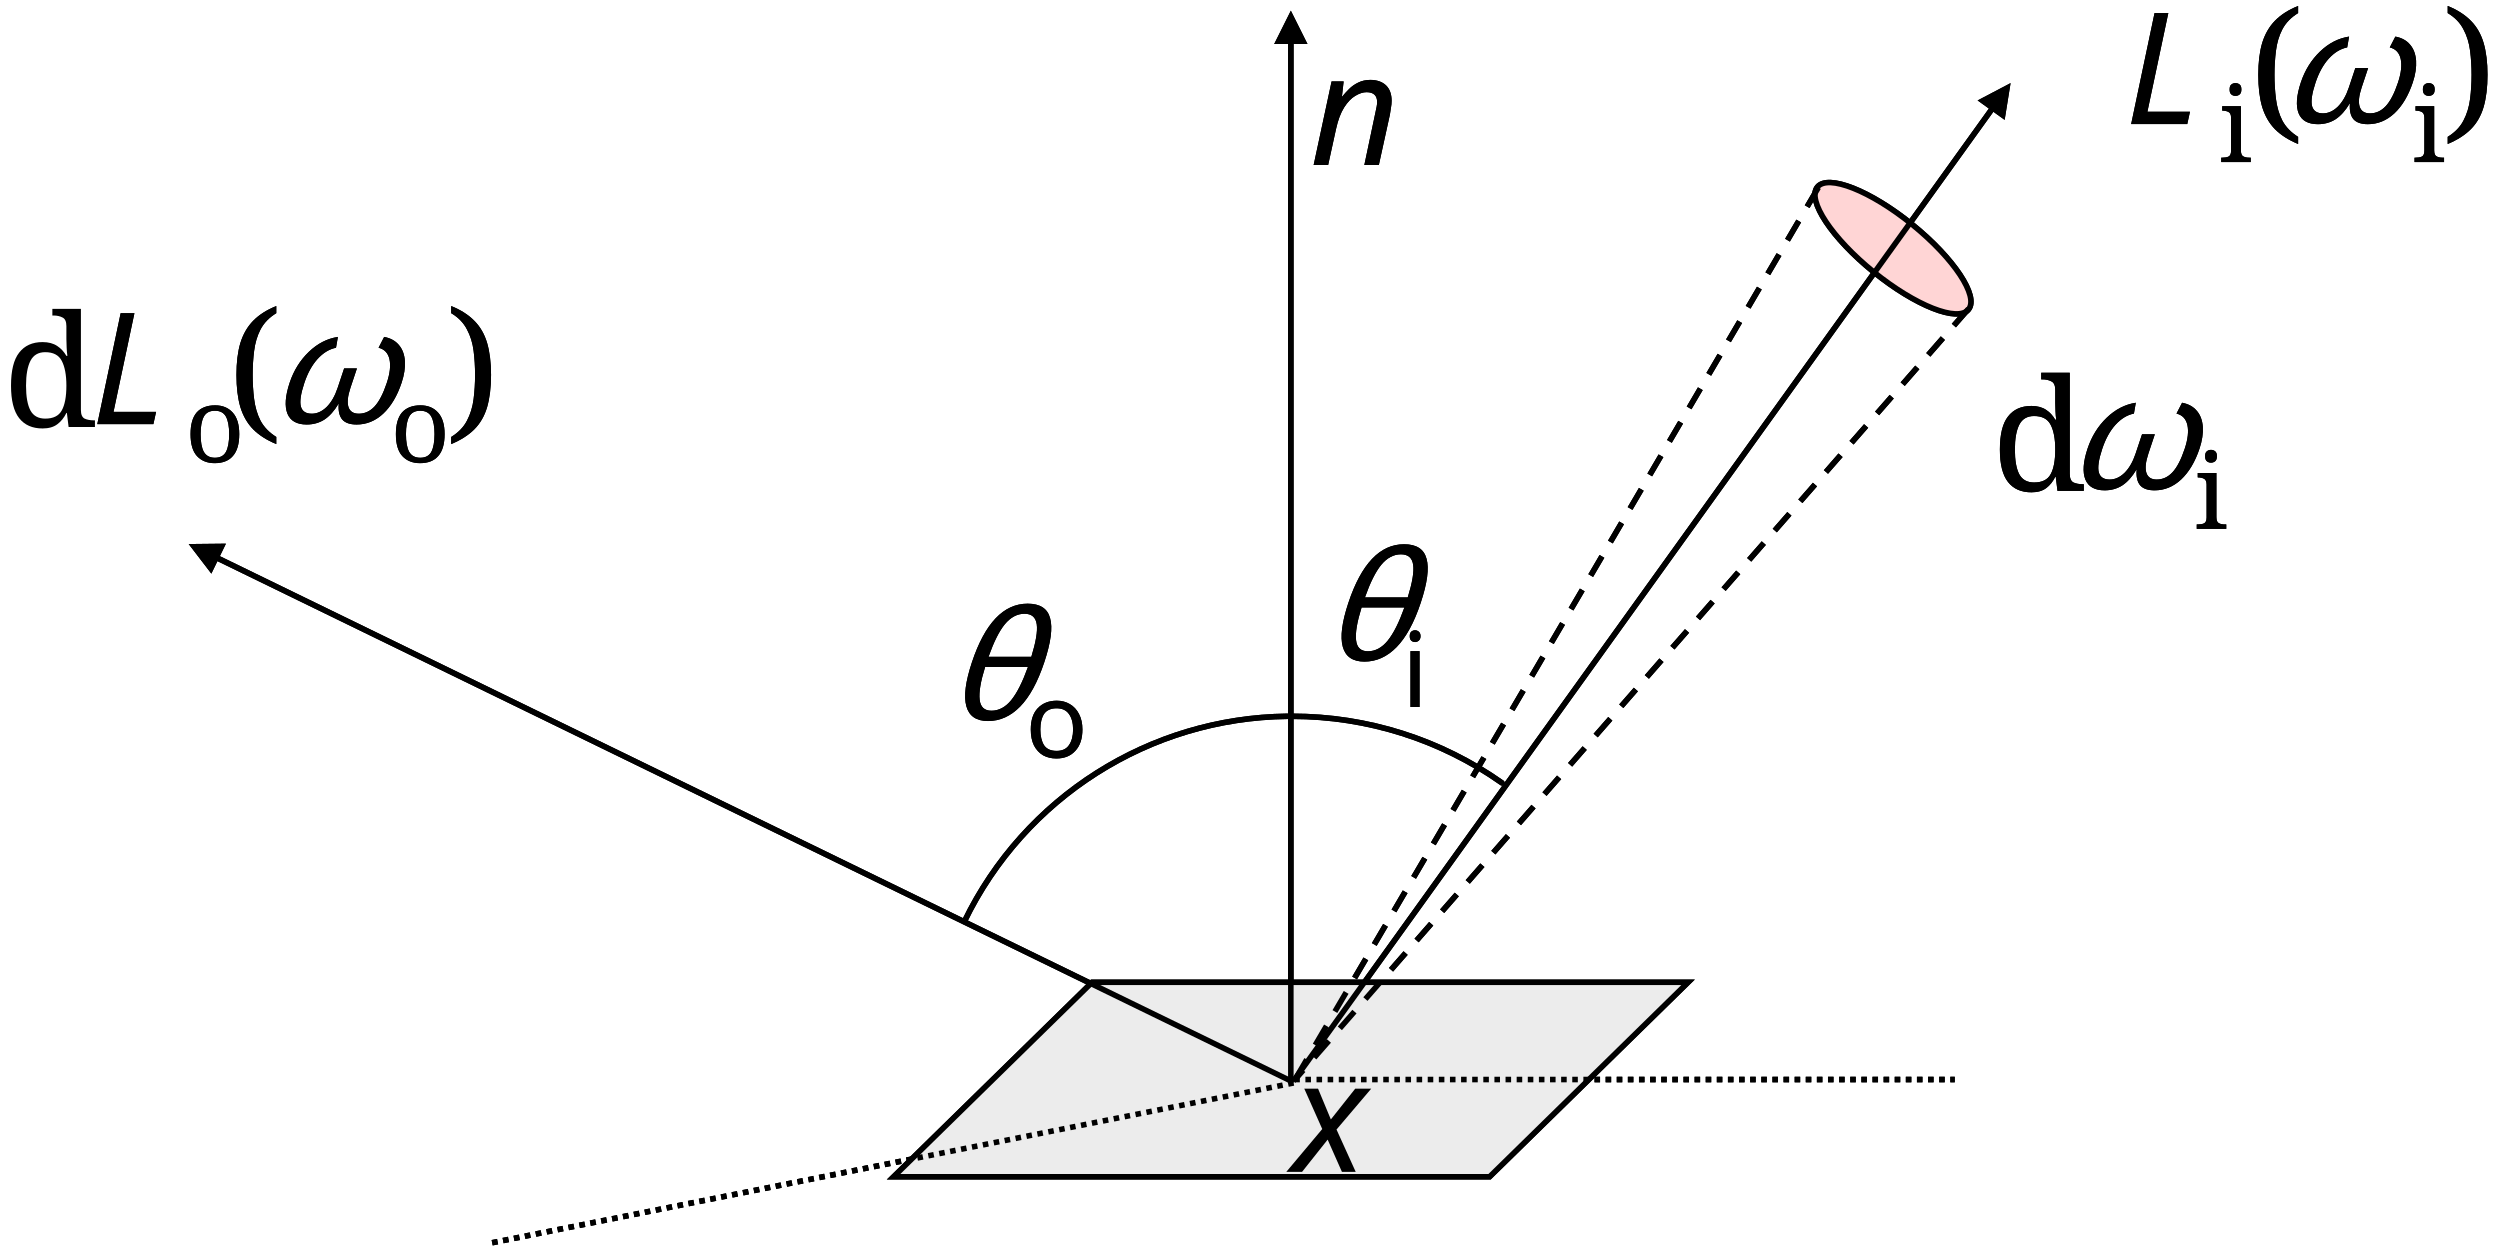
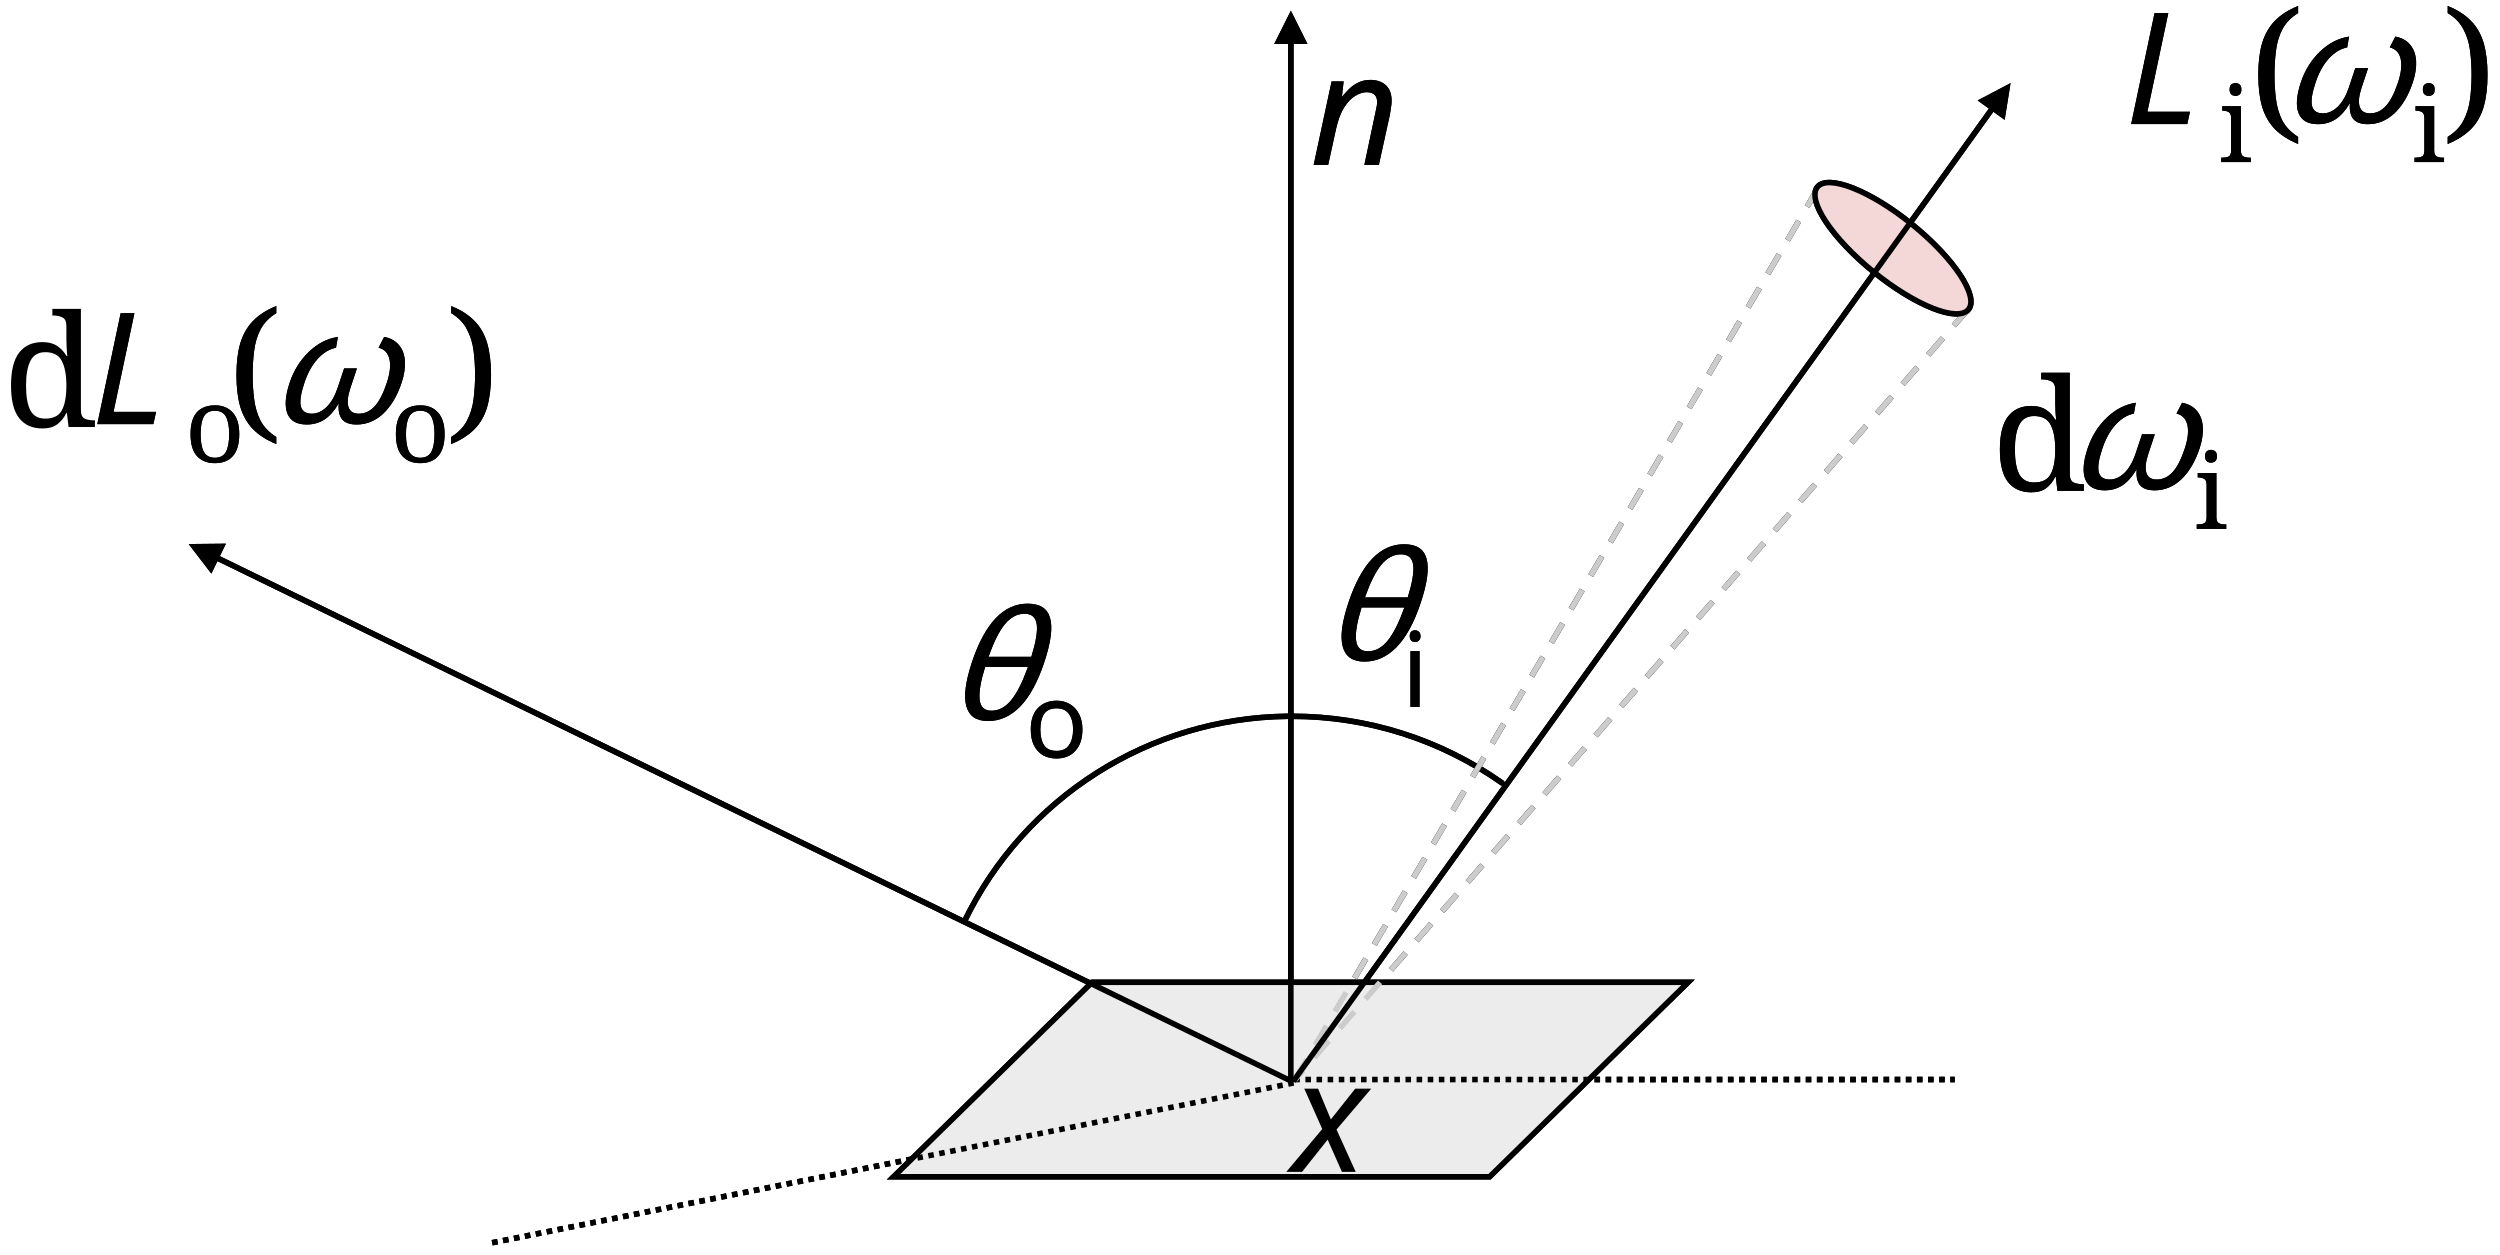
<svg xmlns="http://www.w3.org/2000/svg" width="158.741mm" height="79.626mm" viewBox="0 0 158.741 79.626" version="1.1" id="svg8">
  <defs id="defs2">
    <clipPath id="clipPath30" clipPathUnits="userSpaceOnUse">
      <path id="path28" d="M 0,0 H 673 V 226 H 0 Z" />
    </clipPath>
    <clipPath id="clipPath46" clipPathUnits="userSpaceOnUse">
      <path id="path44" d="M 0,0 H 673 V 226 H 0 Z" />
    </clipPath>
  </defs>
  <g id="layer1" transform="translate(-21.96419,-85.84131)">
    <g id="g20" transform="matrix(0.3527778,0,0,-0.3527778,-15.81536,165.2525)" />
    <g id="g22" transform="matrix(0.3527778,0,0,-0.3527778,-15.81536,165.2525)">
      <g id="g24" transform="translate(0,-0.0672302)">
        <g id="g26" />
        <g id="g38">
          <g clip-path="url(#clipPath30)" id="g36">
            <g id="g34">
              <path d="m 444.34,176.219 c -7.508,6.078 -12.047,12.929 -10.137,15.289 1.91,2.359 9.547,-0.66 17.059,-6.742 7.508,-6.078 12.051,-12.93 10.14,-15.289 -1.91,-2.36 -9.55,0.66 -17.062,6.742 z" style="fill:#c0fef9;fill-opacity:1;fill-rule:evenodd;stroke:none" id="path32" />
            </g>
          </g>
        </g>
      </g>
      <g id="g40" transform="translate(0,-0.0672302)">
        <g id="g42" />
        <g id="g54">
          <g clip-path="url(#clipPath46)" id="g52">
            <g id="g50">
              <path d="m 444.34,176.219 c -7.508,6.078 -12.047,12.929 -10.137,15.289 1.91,2.359 9.547,-0.66 17.059,-6.742 7.508,-6.078 12.051,-12.93 10.14,-15.289 -1.91,-2.36 -9.55,0.66 -17.062,6.742 z" style="fill:none;stroke:#000000;stroke-width:1;stroke-linecap:butt;stroke-linejoin:round;stroke-miterlimit:10;stroke-dasharray:none;stroke-opacity:1" id="path48" />
            </g>
          </g>
        </g>
      </g>
    </g>
    <text id="text60" style="font-variant:normal;font-weight:normal;font-size:9.864px;font-family:Georgia;-inkscape-font-specification:Georgia;writing-mode:lr-tb;fill:#000000;fill-opacity:1;fill-rule:nonzero;stroke:none;stroke-width:0.353" x="148.403" y="117.01">
      <tspan id="tspan58" y="117.01" x="148.403" style="stroke-width:0.353">d</tspan>
    </text>
    <text id="text64" style="font-variant:normal;font-weight:normal;font-size:6.604px;font-family:Georgia;-inkscape-font-specification:Georgia;writing-mode:lr-tb;fill:#000000;fill-opacity:1;fill-rule:nonzero;stroke:none;stroke-width:0.353" x="161.294" y="119.423">
      <tspan id="tspan62" y="119.423" x="161.294" style="stroke-width:0.353">i</tspan>
    </text>
    <text id="text68" style="font-variant:normal;font-size:9.864px;font-family:CairoFont-1;-inkscape-font-specification:CairoFont-1-0;writing-mode:lr-tb;fill:#000000;fill-opacity:1;fill-rule:nonzero;stroke:none;stroke-width:0.353" x="27.736" y="112.777">
      <tspan id="tspan66" y="112.777" x="27.736" style="font-style:italic;font-variant:normal;font-weight:normal;font-stretch:normal;font-size:9.864px;font-family:CairoFont-1;-inkscape-font-specification:'CairoFont-1, Italic';font-variant-ligatures:normal;font-variant-caps:normal;font-variant-numeric:normal;font-feature-settings:normal;text-align:start;writing-mode:lr-tb;text-anchor:start;stroke-width:0.353">L</tspan>
    </text>
    <text id="text72" style="font-variant:normal;font-weight:normal;font-size:6.604px;font-family:Georgia;-inkscape-font-specification:Georgia;writing-mode:lr-tb;fill:#000000;fill-opacity:1;fill-rule:nonzero;stroke:none;stroke-width:0.353" x="33.705" y="115.19">
      <tspan id="tspan70" y="115.19" x="33.705" style="stroke-width:0.353">o</tspan>
    </text>
    <text id="text76" style="font-variant:normal;font-weight:normal;font-size:9.864px;font-family:Georgia;-inkscape-font-specification:Georgia;writing-mode:lr-tb;fill:#000000;fill-opacity:1;fill-rule:nonzero;stroke:none;stroke-width:0.353" x="36.414" y="112.777">
      <tspan id="tspan74" y="112.777" x="36.414" style="stroke-width:0.353">(</tspan>
    </text>
    <text id="text80" style="font-variant:normal;font-weight:normal;font-size:6.604px;font-family:Georgia;-inkscape-font-specification:Georgia;writing-mode:lr-tb;fill:#000000;fill-opacity:1;fill-rule:nonzero;stroke:none;stroke-width:0.353" x="46.743" y="115.19">
      <tspan id="tspan78" y="115.19" x="46.743" style="stroke-width:0.353">o</tspan>
    </text>
    <text id="text84" style="font-variant:normal;font-weight:normal;font-size:9.864px;font-family:Georgia;-inkscape-font-specification:Georgia;writing-mode:lr-tb;fill:#000000;fill-opacity:1;fill-rule:nonzero;stroke:none;stroke-width:0.353" x="50.299" y="112.777">
      <tspan id="tspan82" y="112.777" x="50.299" style="stroke-width:0.353">)</tspan>
    </text>
    <text id="text88" style="font-variant:normal;font-weight:normal;font-size:10.16px;font-family:Arial;-inkscape-font-specification:ArialMT;writing-mode:lr-tb;fill:#000000;fill-opacity:1;fill-rule:nonzero;stroke:none;stroke-width:0.335" transform="skewX(-18.43323)" x="125.772" y="131.531">
      <tspan id="tspan86" y="131.531" x="125.772" style="stroke-width:0.335">θ</tspan>
    </text>
    <text id="text92" style="font-variant:normal;font-size:6.604px;font-family:CairoFont-1;-inkscape-font-specification:CairoFont-1-0;writing-mode:lr-tb;fill:#000000;fill-opacity:1;fill-rule:nonzero;stroke:none;stroke-width:0.353" x="87.055" y="133.944">
      <tspan id="tspan90" y="133.944" x="87.055" style="stroke-width:0.353">o</tspan>
    </text>
    <path id="path94" style="fill:#fcfeb9;fill-opacity:1;fill-rule:evenodd;stroke:#000000;stroke-width:0.353;stroke-linecap:butt;stroke-linejoin:miter;stroke-miterlimit:8;stroke-dasharray:none;stroke-opacity:1" d="m 78.704,160.561 12.605,-12.347 h 37.842 l -12.604,12.347 z" />
    <path id="path96" style="fill:#000000;fill-opacity:1;fill-rule:nonzero;stroke:none;stroke-width:0.353" d="M 104.104,154.563 V 88.284 h -0.353 v 66.28 z m 0.882,-65.927 -1.058,-2.117 -1.058,2.117 z" />
    <text id="text100" style="font-variant:normal;font-weight:bold;font-size:9.864px;font-family:'Georgia Bold';-inkscape-font-specification:Georgia-Bold;writing-mode:lr-tb;fill:#000000;fill-opacity:1;fill-rule:nonzero;stroke:none;stroke-width:0.353" x="105.139" y="96.323">
      <tspan id="tspan98" y="96.323" x="105.139" style="font-style:italic;font-variant:normal;font-weight:normal;font-stretch:normal;font-size:9.864px;font-family:'Georgia Bold';-inkscape-font-specification:'Georgia Bold, Italic';font-variant-ligatures:normal;font-variant-caps:normal;font-variant-numeric:normal;font-feature-settings:normal;text-align:start;writing-mode:lr-tb;text-anchor:start;stroke-width:0.353">n</tspan>
    </text>
    <path id="path106" style="fill:none;stroke:#000000;stroke-width:0.353;stroke-linecap:butt;stroke-linejoin:round;stroke-miterlimit:8;stroke-dasharray:0.353, 0.353;stroke-dashoffset:0;stroke-opacity:1" d="m 104.147,154.387 h 41.938" />
    <path id="path108" style="fill:none;stroke:#000000;stroke-width:0.353;stroke-linecap:butt;stroke-linejoin:round;stroke-miterlimit:8;stroke-dasharray:0.353, 0.353;stroke-dashoffset:0;stroke-opacity:1" d="M 104.104,154.606 52.994,164.794" />
    <path id="path110" style="fill:#000000;fill-opacity:1;fill-rule:nonzero;stroke:none;stroke-width:0.353" d="m 104.027,154.722 -68.573,-33.403 0.155,-0.319 68.574,33.405 z m -68.643,-32.456 -1.44,-1.88 2.367,-0.025 z" />
    <text id="text114" style="font-variant:normal;font-size:9.864px;font-family:CairoFont-1;-inkscape-font-specification:CairoFont-1-0;writing-mode:lr-tb;fill:#000000;fill-opacity:1;fill-rule:nonzero;stroke:none;stroke-width:0.353" x="156.877" y="93.72">
      <tspan id="tspan112" y="93.72" x="156.877" style="font-style:italic;font-variant:normal;font-weight:normal;font-stretch:normal;font-size:9.864px;font-family:CairoFont-1;-inkscape-font-specification:'CairoFont-1, Italic';font-variant-ligatures:normal;font-variant-caps:normal;font-variant-numeric:normal;font-feature-settings:normal;text-align:start;writing-mode:lr-tb;text-anchor:start;stroke-width:0.353">L</tspan>
    </text>
    <text id="text118" style="font-variant:normal;font-weight:normal;font-size:6.604px;font-family:Georgia;-inkscape-font-specification:Georgia;writing-mode:lr-tb;fill:#000000;fill-opacity:1;fill-rule:nonzero;stroke:none;stroke-width:0.353" x="162.846" y="96.133">
      <tspan id="tspan116" y="96.133" x="162.846" style="stroke-width:0.353">i</tspan>
    </text>
    <text id="text122" style="font-variant:normal;font-weight:normal;font-size:9.864px;font-family:Georgia;-inkscape-font-specification:Georgia;writing-mode:lr-tb;fill:#000000;fill-opacity:1;fill-rule:nonzero;stroke:none;stroke-width:0.353" x="164.793" y="93.72">
      <tspan id="tspan120" y="93.72" x="164.793" style="stroke-width:0.353">(</tspan>
    </text>
    <text id="text126" style="font-variant:normal;font-weight:normal;font-size:6.604px;font-family:Georgia;-inkscape-font-specification:Georgia;writing-mode:lr-tb;fill:#000000;fill-opacity:1;fill-rule:nonzero;stroke:none;stroke-width:0.353" x="175.123" y="96.133">
      <tspan id="tspan124" y="96.133" x="175.123" style="stroke-width:0.353">i</tspan>
    </text>
    <text id="text130" style="font-variant:normal;font-weight:normal;font-size:9.864px;font-family:Georgia;-inkscape-font-specification:Georgia;writing-mode:lr-tb;fill:#000000;fill-opacity:1;fill-rule:nonzero;stroke:none;stroke-width:0.353" x="177.07" y="93.72">
      <tspan id="tspan128" y="93.72" x="177.07" style="stroke-width:0.353">)</tspan>
    </text>
    <path id="path132" style="fill:none;stroke:#000000;stroke-width:0.353;stroke-linecap:round;stroke-linejoin:round;stroke-miterlimit:8;stroke-dasharray:none;stroke-opacity:1" d="m 103.971,131.323 h 0.045 c 4.766,0 9.42,1.477 13.315,4.227" />
    <text id="text136" style="font-variant:normal;font-weight:normal;font-size:10.16px;font-family:Arial;-inkscape-font-specification:ArialMT;writing-mode:lr-tb;fill:#000000;fill-opacity:1;fill-rule:nonzero;stroke:none;stroke-width:0.335" transform="skewX(-18.43323)" x="148.419" y="127.759">
      <tspan id="tspan134" y="127.759" x="148.419" style="stroke-width:0.335">θ</tspan>
    </text>
    <text id="text140" style="font-variant:normal;font-size:6.604px;font-family:CairoFont-1;-inkscape-font-specification:CairoFont-1-0;writing-mode:lr-tb;fill:#000000;fill-opacity:1;fill-rule:nonzero;stroke:none;stroke-width:0.353" x="110.959" y="130.737">
      <tspan id="tspan138" y="130.737" x="110.959" style="stroke-width:0.353">i</tspan>
    </text>
    <path id="path142" style="fill:none;stroke:#000000;stroke-width:0.353;stroke-linecap:round;stroke-linejoin:round;stroke-miterlimit:8;stroke-dasharray:none;stroke-opacity:1" d="M 83.202,144.344 C 87.019,136.463 94.961,131.425 103.706,131.323" />
    <path id="path144" style="fill:none;stroke:#000000;stroke-width:0.353;stroke-linecap:butt;stroke-linejoin:round;stroke-miterlimit:8;stroke-dasharray:1.411, 1.058;stroke-dashoffset:0;stroke-opacity:1" d="M 137.426,97.746 104.183,154.405" />
    <path id="path146" style="fill:none;stroke:#000000;stroke-width:0.353;stroke-linecap:butt;stroke-linejoin:round;stroke-miterlimit:8;stroke-dasharray:1.411, 1.058;stroke-dashoffset:0;stroke-opacity:1" d="m 146.955,105.452 -42.772,48.953" />
    <text id="text196" style="font-variant:normal;font-weight:normal;font-size:10.16px;font-family:Arial;-inkscape-font-specification:ArialMT;writing-mode:lr-tb;fill:#000000;fill-opacity:1;fill-rule:nonzero;stroke:none;stroke-width:0.335" transform="skewX(-18.43323)" x="76.661" y="112.702">
      <tspan id="tspan190" y="112.702" x="76.661" style="stroke-width:0.335">ω</tspan>
      <tspan id="tspan192" y="116.886" x="192.214" style="stroke-width:0.335">ω</tspan>
      <tspan id="tspan194" y="93.63" x="198.007" style="stroke-width:0.335">ω</tspan>
    </text>
    <text id="text60-4" style="font-variant:normal;font-weight:normal;font-size:9.864px;font-family:Georgia;-inkscape-font-specification:Georgia;writing-mode:lr-tb;fill:#000000;fill-opacity:1;fill-rule:nonzero;stroke:none;stroke-width:0.353" x="22.117" y="112.953">
      <tspan id="tspan58-8" y="112.953" x="22.117" style="stroke-width:0.353">d</tspan>
    </text>
    <path id="path110-7" style="fill:#000000;fill-opacity:1;fill-rule:nonzero;stroke:none;stroke-width:0.353" d="m 104.23,154.595 44.512,-61.941 -0.287,-0.207 -44.512,61.943 z m 45.023,-61.14 0.376,-2.338 -2.096,1.102 z" />
    <text id="text100-1" style="font-style:normal;font-variant:normal;font-weight:normal;font-stretch:normal;font-size:9.864px;font-family:'Georgia Bold';-inkscape-font-specification:'Georgia Bold, Normal';font-variant-ligatures:normal;font-variant-caps:normal;font-variant-numeric:normal;font-feature-settings:normal;text-align:start;writing-mode:lr-tb;text-anchor:start;fill:#000000;fill-opacity:1;fill-rule:nonzero;stroke:none;stroke-width:0.353" x="104" y="160.252">
      <tspan id="tspan98-9" y="160.252" x="104" style="font-style:italic;font-variant:normal;font-weight:normal;font-stretch:normal;font-size:9.864px;font-family:'Georgia Bold';-inkscape-font-specification:'Georgia Bold, Italic';font-variant-ligatures:normal;font-variant-caps:normal;font-variant-numeric:normal;font-feature-settings:normal;text-align:start;writing-mode:lr-tb;text-anchor:start;stroke-width:0.353">x</tspan>
    </text>
    <g transform="matrix(0.3527778,0,0,-0.3527778,-15.81536,165.2525)" id="g494" />
-     <g transform="matrix(0.3527778,0,0,-0.3527778,-15.81536,165.2525)" id="g520" style="fill:#ffd5d5">
-       <g transform="translate(0,-0.0672302)" id="g506" style="fill:#ffd5d5">
-         <g id="g496" style="fill:#ffd5d5" />
-         <g id="g504" style="fill:#ffd5d5">
-           <g id="g502" clip-path="url(#clipPath30)" style="fill:#ffd5d5">
-             <g id="g500" style="fill:#ffd5d5">
-               <path id="path498" style="fill:#ffd5d5;fill-opacity:1;fill-rule:evenodd;stroke:none" d="m 444.34,176.219 c -7.508,6.078 -12.047,12.929 -10.137,15.289 1.91,2.359 9.547,-0.66 17.059,-6.742 7.508,-6.078 12.051,-12.93 10.14,-15.289 -1.91,-2.36 -9.55,0.66 -17.062,6.742 z" />
-             </g>
-           </g>
-         </g>
-       </g>
-       <g transform="translate(0,-0.0672302)" id="g518" style="fill:#ffd5d5">
-         <g id="g508" style="fill:#ffd5d5" />
-         <g id="g516" style="fill:#ffd5d5">
-           <g id="g514" clip-path="url(#clipPath46)" style="fill:#ffd5d5">
-             <g id="g512" style="fill:#ffd5d5">
-               <path id="path510" style="fill:#ffd5d5;stroke:#000000;stroke-width:1;stroke-linecap:butt;stroke-linejoin:round;stroke-miterlimit:10;stroke-dasharray:none;stroke-opacity:1" d="m 444.34,176.219 c -7.508,6.078 -12.047,12.929 -10.137,15.289 1.91,2.359 9.547,-0.66 17.059,-6.742 7.508,-6.078 12.051,-12.93 10.14,-15.289 -1.91,-2.36 -9.55,0.66 -17.062,6.742 z" />
-             </g>
-           </g>
-         </g>
-       </g>
-     </g>
    <text y="117.01" x="148.403" style="font-variant:normal;font-weight:normal;font-size:9.864px;font-family:Georgia;-inkscape-font-specification:Georgia;writing-mode:lr-tb;fill:#000000;fill-opacity:1;fill-rule:nonzero;stroke:none;stroke-width:0.353" id="text524">
      <tspan style="stroke-width:0.353" x="148.403" y="117.01" id="tspan522">d</tspan>
    </text>
    <text y="119.423" x="161.294" style="font-variant:normal;font-weight:normal;font-size:6.604px;font-family:Georgia;-inkscape-font-specification:Georgia;writing-mode:lr-tb;fill:#000000;fill-opacity:1;fill-rule:nonzero;stroke:none;stroke-width:0.353" id="text528">
      <tspan style="stroke-width:0.353" x="161.294" y="119.423" id="tspan526">i</tspan>
    </text>
    <text y="112.777" x="27.736" style="font-variant:normal;font-size:9.864px;font-family:CairoFont-1;-inkscape-font-specification:CairoFont-1-0;writing-mode:lr-tb;fill:#000000;fill-opacity:1;fill-rule:nonzero;stroke:none;stroke-width:0.353" id="text532">
      <tspan style="font-style:italic;font-variant:normal;font-weight:normal;font-stretch:normal;font-size:9.864px;font-family:CairoFont-1;-inkscape-font-specification:'CairoFont-1, Italic';font-variant-ligatures:normal;font-variant-caps:normal;font-variant-numeric:normal;font-feature-settings:normal;text-align:start;writing-mode:lr-tb;text-anchor:start;stroke-width:0.353" x="27.736" y="112.777" id="tspan530">L</tspan>
    </text>
    <text y="115.19" x="33.705" style="font-variant:normal;font-weight:normal;font-size:6.604px;font-family:Georgia;-inkscape-font-specification:Georgia;writing-mode:lr-tb;fill:#000000;fill-opacity:1;fill-rule:nonzero;stroke:none;stroke-width:0.353" id="text536">
      <tspan style="stroke-width:0.353" x="33.705" y="115.19" id="tspan534">o</tspan>
    </text>
    <text y="112.777" x="36.414" style="font-variant:normal;font-weight:normal;font-size:9.864px;font-family:Georgia;-inkscape-font-specification:Georgia;writing-mode:lr-tb;fill:#000000;fill-opacity:1;fill-rule:nonzero;stroke:none;stroke-width:0.353" id="text540">
      <tspan style="stroke-width:0.353" x="36.414" y="112.777" id="tspan538">(</tspan>
    </text>
    <text y="115.19" x="46.743" style="font-variant:normal;font-weight:normal;font-size:6.604px;font-family:Georgia;-inkscape-font-specification:Georgia;writing-mode:lr-tb;fill:#000000;fill-opacity:1;fill-rule:nonzero;stroke:none;stroke-width:0.353" id="text544">
      <tspan style="stroke-width:0.353" x="46.743" y="115.19" id="tspan542">o</tspan>
    </text>
    <text y="112.777" x="50.299" style="font-variant:normal;font-weight:normal;font-size:9.864px;font-family:Georgia;-inkscape-font-specification:Georgia;writing-mode:lr-tb;fill:#000000;fill-opacity:1;fill-rule:nonzero;stroke:none;stroke-width:0.353" id="text548">
      <tspan style="stroke-width:0.353" x="50.299" y="112.777" id="tspan546">)</tspan>
    </text>
    <text y="131.531" x="125.772" transform="skewX(-18.43323)" style="font-variant:normal;font-weight:normal;font-size:10.16px;font-family:Arial;-inkscape-font-specification:ArialMT;writing-mode:lr-tb;fill:#000000;fill-opacity:1;fill-rule:nonzero;stroke:none;stroke-width:0.335" id="text552">
      <tspan style="stroke-width:0.335" x="125.772" y="131.531" id="tspan550">θ</tspan>
    </text>
    <text y="133.944" x="87.055" style="font-variant:normal;font-size:6.604px;font-family:CairoFont-1;-inkscape-font-specification:CairoFont-1-0;writing-mode:lr-tb;fill:#000000;fill-opacity:1;fill-rule:nonzero;stroke:none;stroke-width:0.353" id="text556">
      <tspan style="stroke-width:0.353" x="87.055" y="133.944" id="tspan554">o</tspan>
    </text>
    <path d="m 78.704,160.561 12.605,-12.347 h 37.842 l -12.604,12.347 z" style="fill:#ececec;fill-opacity:1;fill-rule:evenodd;stroke:#000000;stroke-width:0.353;stroke-linecap:butt;stroke-linejoin:miter;stroke-miterlimit:8;stroke-dasharray:none;stroke-opacity:1" id="path558" />
    <path d="M 104.104,154.563 V 88.284 h -0.353 v 66.28 z m 0.882,-65.927 -1.058,-2.117 -1.058,2.117 z" style="fill:#000000;fill-opacity:1;fill-rule:nonzero;stroke:none;stroke-width:0.353" id="path560" />
    <text y="96.323" x="105.139" style="font-variant:normal;font-weight:bold;font-size:9.864px;font-family:'Georgia Bold';-inkscape-font-specification:Georgia-Bold;writing-mode:lr-tb;fill:#000000;fill-opacity:1;fill-rule:nonzero;stroke:none;stroke-width:0.353" id="text564">
      <tspan style="font-style:italic;font-variant:normal;font-weight:normal;font-stretch:normal;font-size:9.864px;font-family:'Georgia Bold';-inkscape-font-specification:'Georgia Bold, Italic';font-variant-ligatures:normal;font-variant-caps:normal;font-variant-numeric:normal;font-feature-settings:normal;text-align:start;writing-mode:lr-tb;text-anchor:start;stroke-width:0.353" x="105.139" y="96.323" id="tspan562">n</tspan>
    </text>
    <path d="m 104.147,154.387 h 41.938" style="fill:none;stroke:#000000;stroke-width:0.353;stroke-linecap:butt;stroke-linejoin:round;stroke-miterlimit:8;stroke-dasharray:0.353, 0.353;stroke-dashoffset:0;stroke-opacity:1" id="path566" />
    <path d="M 104.104,154.606 52.994,164.794" style="fill:none;stroke:#000000;stroke-width:0.353;stroke-linecap:butt;stroke-linejoin:round;stroke-miterlimit:8;stroke-dasharray:0.353, 0.353;stroke-dashoffset:0;stroke-opacity:1" id="path568" />
    <path d="m 104.027,154.722 -68.573,-33.403 0.155,-0.319 68.574,33.405 z m -68.643,-32.456 -1.44,-1.88 2.367,-0.025 z" style="fill:#000000;fill-opacity:1;fill-rule:nonzero;stroke:none;stroke-width:0.353" id="path570" />
    <text y="93.72" x="156.877" style="font-variant:normal;font-size:9.864px;font-family:CairoFont-1;-inkscape-font-specification:CairoFont-1-0;writing-mode:lr-tb;fill:#000000;fill-opacity:1;fill-rule:nonzero;stroke:none;stroke-width:0.353" id="text574">
      <tspan style="font-style:italic;font-variant:normal;font-weight:normal;font-stretch:normal;font-size:9.864px;font-family:CairoFont-1;-inkscape-font-specification:'CairoFont-1, Italic';font-variant-ligatures:normal;font-variant-caps:normal;font-variant-numeric:normal;font-feature-settings:normal;text-align:start;writing-mode:lr-tb;text-anchor:start;stroke-width:0.353" x="156.877" y="93.72" id="tspan572">L</tspan>
    </text>
    <text y="96.133" x="162.846" style="font-variant:normal;font-weight:normal;font-size:6.604px;font-family:Georgia;-inkscape-font-specification:Georgia;writing-mode:lr-tb;fill:#000000;fill-opacity:1;fill-rule:nonzero;stroke:none;stroke-width:0.353" id="text578">
      <tspan style="stroke-width:0.353" x="162.846" y="96.133" id="tspan576">i</tspan>
    </text>
    <text y="93.72" x="164.793" style="font-variant:normal;font-weight:normal;font-size:9.864px;font-family:Georgia;-inkscape-font-specification:Georgia;writing-mode:lr-tb;fill:#000000;fill-opacity:1;fill-rule:nonzero;stroke:none;stroke-width:0.353" id="text582">
      <tspan style="stroke-width:0.353" x="164.793" y="93.72" id="tspan580">(</tspan>
    </text>
    <text y="96.133" x="175.123" style="font-variant:normal;font-weight:normal;font-size:6.604px;font-family:Georgia;-inkscape-font-specification:Georgia;writing-mode:lr-tb;fill:#000000;fill-opacity:1;fill-rule:nonzero;stroke:none;stroke-width:0.353" id="text586">
      <tspan style="stroke-width:0.353" x="175.123" y="96.133" id="tspan584">i</tspan>
    </text>
    <text y="93.72" x="177.07" style="font-variant:normal;font-weight:normal;font-size:9.864px;font-family:Georgia;-inkscape-font-specification:Georgia;writing-mode:lr-tb;fill:#000000;fill-opacity:1;fill-rule:nonzero;stroke:none;stroke-width:0.353" id="text590">
      <tspan style="stroke-width:0.353" x="177.07" y="93.72" id="tspan588">)</tspan>
    </text>
    <path d="m 103.971,131.323 h 0.045 c 4.766,0 9.42,1.477 13.315,4.227" style="fill:none;stroke:#000000;stroke-width:0.353;stroke-linecap:round;stroke-linejoin:round;stroke-miterlimit:8;stroke-dasharray:none;stroke-opacity:1" id="path592" />
    <text y="127.759" x="148.419" transform="skewX(-18.43323)" style="font-variant:normal;font-weight:normal;font-size:10.16px;font-family:Arial;-inkscape-font-specification:ArialMT;writing-mode:lr-tb;fill:#000000;fill-opacity:1;fill-rule:nonzero;stroke:none;stroke-width:0.335" id="text596">
      <tspan style="stroke-width:0.335" x="148.419" y="127.759" id="tspan594">θ</tspan>
    </text>
    <text y="130.737" x="110.959" style="font-variant:normal;font-size:6.604px;font-family:CairoFont-1;-inkscape-font-specification:CairoFont-1-0;writing-mode:lr-tb;fill:#000000;fill-opacity:1;fill-rule:nonzero;stroke:none;stroke-width:0.353" id="text600">
      <tspan style="stroke-width:0.353" x="110.959" y="130.737" id="tspan598">i</tspan>
    </text>
    <path d="M 83.202,144.344 C 87.019,136.463 94.961,131.425 103.706,131.323" style="fill:none;stroke:#000000;stroke-width:0.353;stroke-linecap:round;stroke-linejoin:round;stroke-miterlimit:8;stroke-dasharray:none;stroke-opacity:1" id="path602" />
-     <path d="M 137.426,97.746 104.183,154.405" style="fill:none;stroke:#000000;stroke-width:0.353;stroke-linecap:butt;stroke-linejoin:round;stroke-miterlimit:8;stroke-dasharray:1.411, 1.058;stroke-dashoffset:0;stroke-opacity:1" id="path604" />
-     <path d="m 146.955,105.452 -42.772,48.953" style="fill:none;stroke:#000000;stroke-width:0.353;stroke-linecap:butt;stroke-linejoin:round;stroke-miterlimit:8;stroke-dasharray:1.411, 1.058;stroke-dashoffset:0;stroke-opacity:1" id="path606" />
+     <path d="M 137.426,97.746 104.183,154.405" style="fill:none;stroke:#cccccc;stroke-width:0.353;stroke-linecap:butt;stroke-linejoin:round;stroke-miterlimit:8;stroke-dasharray:1.411, 1.058;stroke-dashoffset:0;stroke-opacity:1" id="path604" />
+     <path d="m 146.955,105.452 -42.772,48.953" style="fill:none;stroke:#cccccc;stroke-width:0.353;stroke-linecap:butt;stroke-linejoin:round;stroke-miterlimit:8;stroke-dasharray:1.411, 1.058;stroke-dashoffset:0;stroke-opacity:1" id="path606" />
+     <g transform="matrix(0.3527778,0,0,-0.3527778,-15.81536,165.2525)" id="g520" style="fill:#f4d7d7">
+       <g transform="translate(0,-0.0672302)" id="g506" style="fill:#f4d7d7">
+         <g id="g496" style="fill:#f4d7d7" />
+         <g id="g504" style="fill:#f4d7d7">
+           <g id="g502" clip-path="url(#clipPath30)" style="fill:#f4d7d7">
+             <g id="g500" style="fill:#f4d7d7">
+               <path id="path498" style="fill:#f4d7d7;fill-opacity:1;fill-rule:evenodd;stroke:none" d="m 444.34,176.219 c -7.508,6.078 -12.047,12.929 -10.137,15.289 1.91,2.359 9.547,-0.66 17.059,-6.742 7.508,-6.078 12.051,-12.93 10.14,-15.289 -1.91,-2.36 -9.55,0.66 -17.062,6.742 z" />
+             </g>
+           </g>
+         </g>
+       </g>
+       <g transform="translate(0,-0.0672302)" id="g518" style="fill:#f4d7d7">
+         <g id="g508" style="fill:#f4d7d7" />
+         <g id="g516" style="fill:#f4d7d7">
+           <g id="g514" clip-path="url(#clipPath46)" style="fill:#f4d7d7">
+             <g id="g512" style="fill:#f4d7d7">
+               <path id="path510" style="fill:#f4d7d7;stroke:#000000;stroke-width:1;stroke-linecap:butt;stroke-linejoin:round;stroke-miterlimit:10;stroke-dasharray:none;stroke-opacity:1" d="m 444.34,176.219 c -7.508,6.078 -12.047,12.929 -10.137,15.289 1.91,2.359 9.547,-0.66 17.059,-6.742 7.508,-6.078 12.051,-12.93 10.14,-15.289 -1.91,-2.36 -9.55,0.66 -17.062,6.742 z" />
+             </g>
+           </g>
+         </g>
+       </g>
+     </g>
    <text y="112.702" x="76.661" transform="skewX(-18.43323)" style="font-variant:normal;font-weight:normal;font-size:10.16px;font-family:Arial;-inkscape-font-specification:ArialMT;writing-mode:lr-tb;fill:#000000;fill-opacity:1;fill-rule:nonzero;stroke:none;stroke-width:0.335" id="text614">
      <tspan style="stroke-width:0.335" x="76.661" y="112.702" id="tspan608">ω</tspan>
      <tspan style="stroke-width:0.335" x="192.214" y="116.886" id="tspan610">ω</tspan>
      <tspan style="stroke-width:0.335" x="198.007" y="93.63" id="tspan612">ω</tspan>
    </text>
    <path d="m 104.23,154.595 44.512,-61.941 -0.287,-0.207 -44.512,61.943 z m 45.023,-61.14 0.376,-2.338 -2.096,1.102 z" style="fill:#000000;fill-opacity:1;fill-rule:nonzero;stroke:none;stroke-width:0.353" id="path620" />
    <text y="160.252" x="104" style="font-style:normal;font-variant:normal;font-weight:normal;font-stretch:normal;font-size:9.864px;font-family:'Georgia Bold';-inkscape-font-specification:'Georgia Bold, Normal';font-variant-ligatures:normal;font-variant-caps:normal;font-variant-numeric:normal;font-feature-settings:normal;text-align:start;writing-mode:lr-tb;text-anchor:start;fill:#000000;fill-opacity:1;fill-rule:nonzero;stroke:none;stroke-width:0.353" id="text624">
      <tspan style="font-style:italic;font-variant:normal;font-weight:normal;font-stretch:normal;font-size:9.864px;font-family:'Georgia Bold';-inkscape-font-specification:'Georgia Bold, Italic';font-variant-ligatures:normal;font-variant-caps:normal;font-variant-numeric:normal;font-feature-settings:normal;text-align:start;writing-mode:lr-tb;text-anchor:start;stroke-width:0.353" x="104" y="160.252" id="tspan622">x</tspan>
    </text>
  </g>
</svg>
